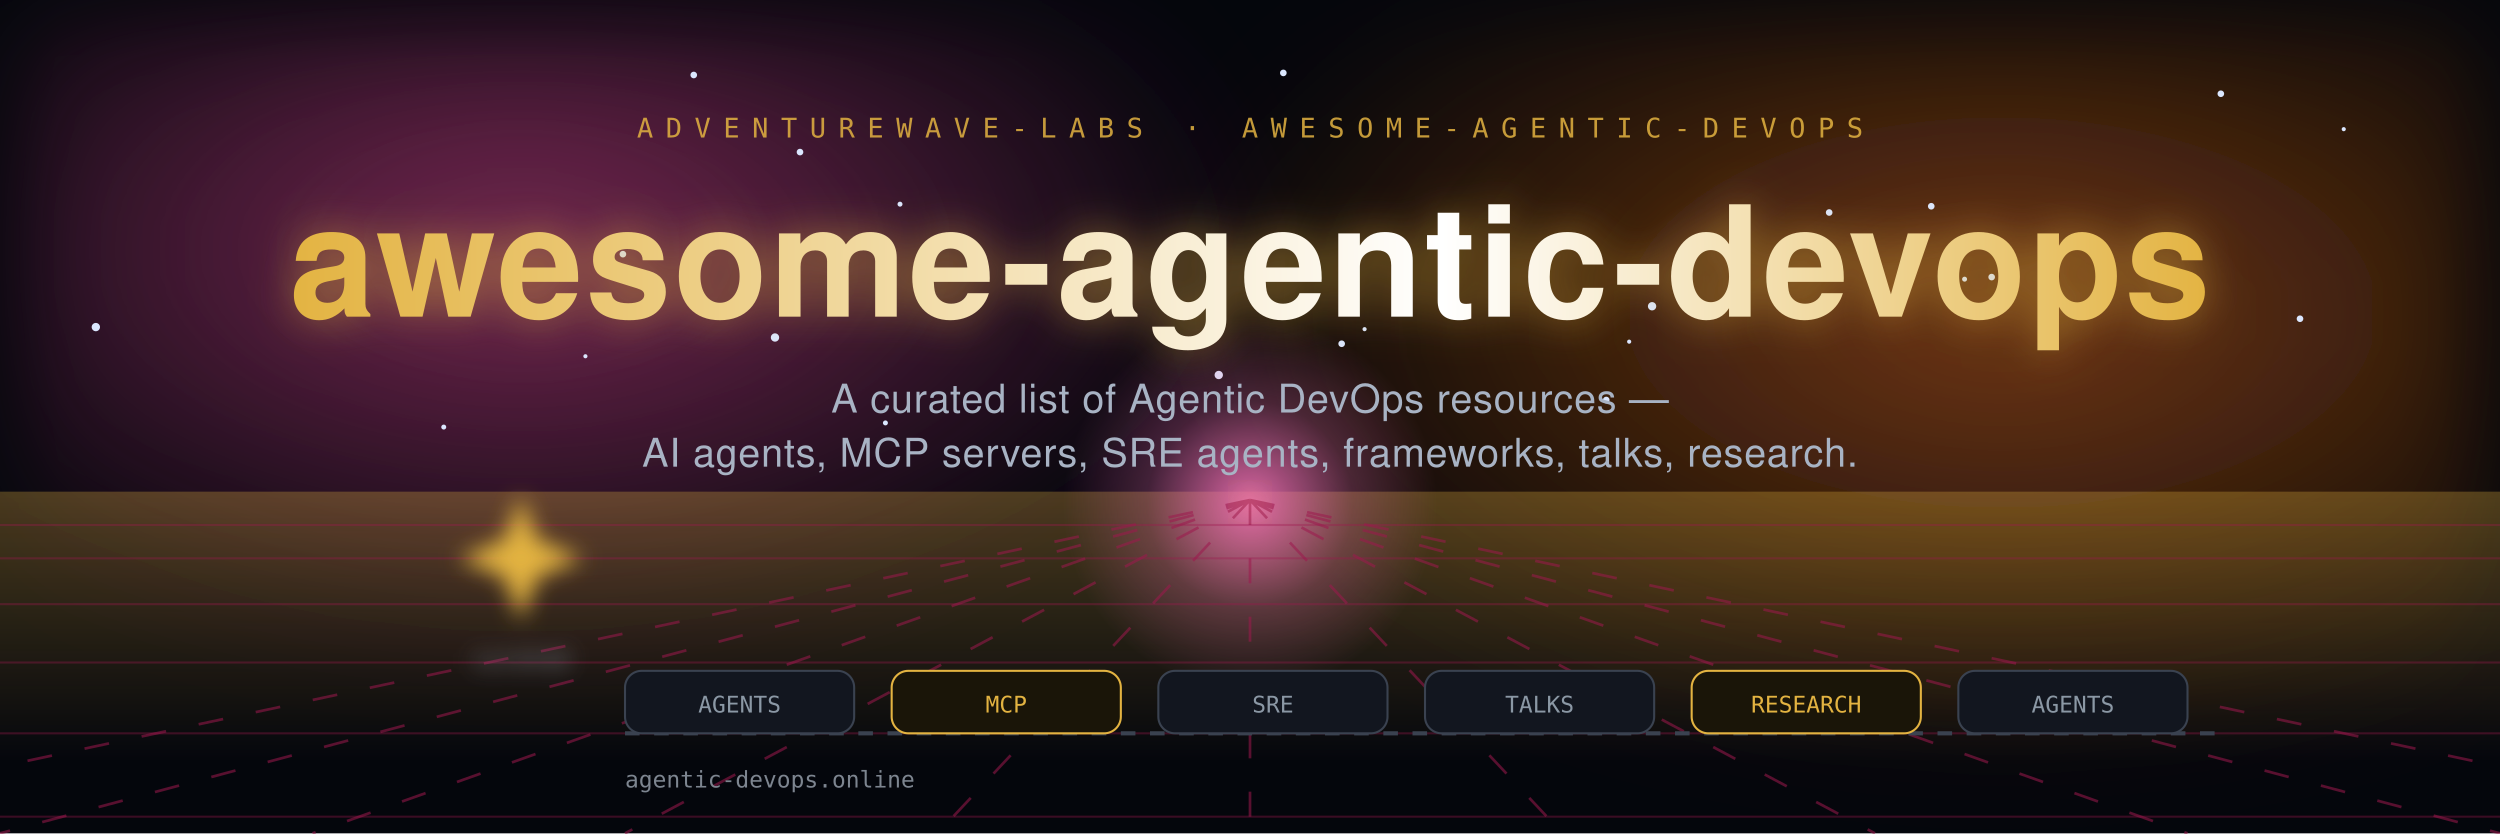
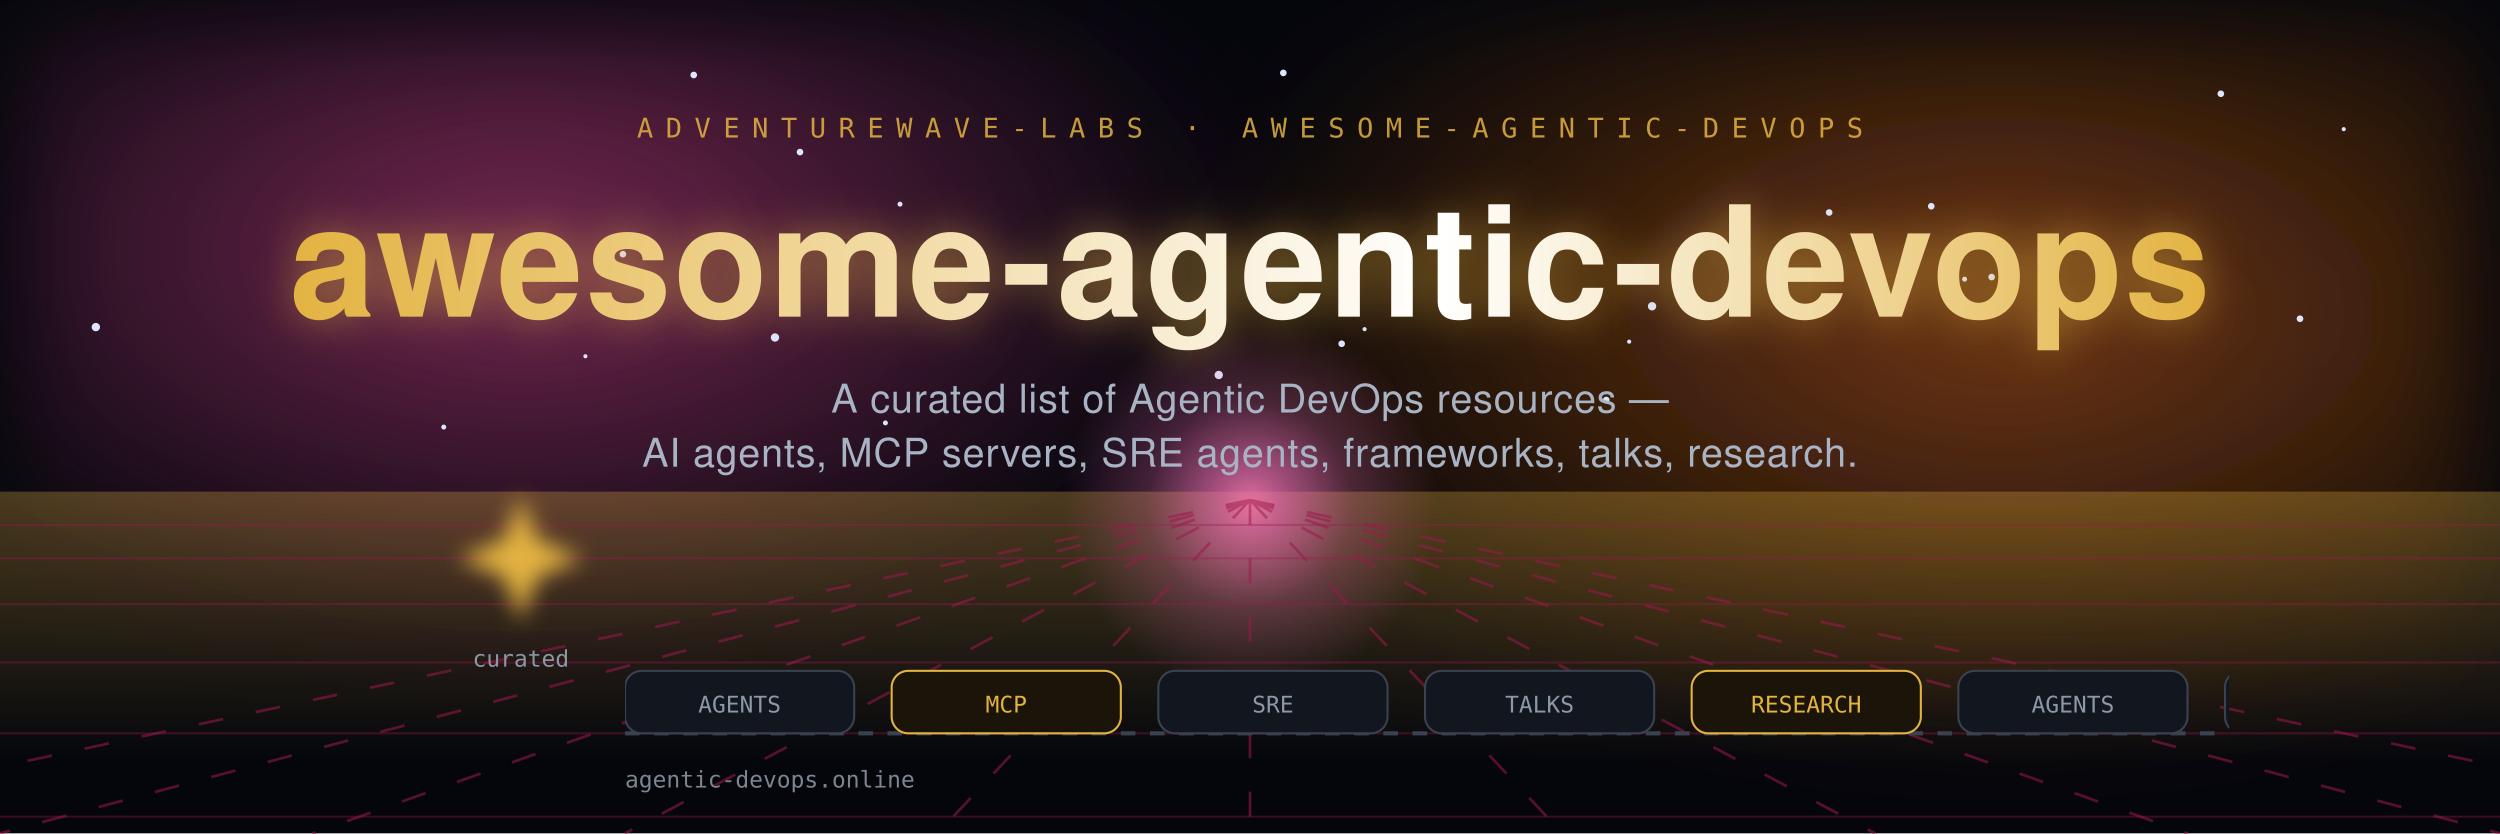
<svg xmlns="http://www.w3.org/2000/svg" width="1200" height="400" viewBox="0 0 1200 400" role="img" aria-label="awesome-agentic-devops: A curated list of Agentic DevOps resources — AI agents, MCP servers, SRE agents, frameworks, talks, research.">
  <defs>
    <radialGradient id="aur1">
      <stop offset="0" stop-color="#ec4899" stop-opacity="0.50" />
      <stop offset="1" stop-color="#ec4899" stop-opacity="0" />
    </radialGradient>
    <radialGradient id="aur2">
      <stop offset="0" stop-color="#f97316" stop-opacity="0.45" />
      <stop offset="1" stop-color="#f97316" stop-opacity="0" />
    </radialGradient>
    <radialGradient id="orb">
      <stop offset="0" stop-color="#f472b6" stop-opacity="0.9" />
      <stop offset="0.55" stop-color="#f472b6" stop-opacity="0.25" />
      <stop offset="1" stop-color="#f472b6" stop-opacity="0" />
    </radialGradient>
    <linearGradient id="tgrad" x1="0" x2="1">
      <stop offset="0" stop-color="#e3b341" />
      <stop offset="0.6" stop-color="#ffffff" />
      <stop offset="1" stop-color="#e3b341" />
    </linearGradient>
    <linearGradient id="beam" x1="0" x2="1">
      <stop offset="0" stop-color="#ffffff" stop-opacity="0" />
      <stop offset="0.5" stop-color="#ffffff" stop-opacity="0.45" />
      <stop offset="1" stop-color="#ffffff" stop-opacity="0" />
    </linearGradient>
    <linearGradient id="hglow" x1="0" x2="0" y1="0" y2="1">
      <stop offset="0" stop-color="#e3b341" stop-opacity="0.30" />
      <stop offset="1" stop-color="#e3b341" stop-opacity="0" />
    </linearGradient>
    <filter id="soft" x="-80%" y="-80%" width="260%" height="260%">
      <feGaussianBlur stdDeviation="30" />
    </filter>
    <filter id="glow" x="-80%" y="-80%" width="260%" height="260%">
      <feGaussianBlur stdDeviation="5" />
    </filter>
    <filter id="glow2" x="-80%" y="-80%" width="260%" height="260%">
      <feGaussianBlur stdDeviation="10" />
    </filter>
  </defs>
  <rect width="1200" height="400" fill="#04060c" />
  <ellipse cx="250" cy="120" rx="360" ry="190" fill="url(#aur1)" filter="url(#soft)">
    <animateTransform attributeName="transform" type="translate" values="0 0; 70 24; -40 12; 0 0" dur="26s" repeatCount="indefinite" />
  </ellipse>
  <ellipse cx="960" cy="150" rx="400" ry="210" fill="url(#aur2)" filter="url(#soft)">
    <animateTransform attributeName="transform" type="translate" values="0 0; -60 18; 34 -12; 0 0" dur="32s" repeatCount="indefinite" />
  </ellipse>
  <g>
    <circle cx="281" cy="171" r="1" fill="#dbe7ff">
      <animate attributeName="opacity" values="0.08;0.85;0.08" dur="3.39s" begin="-0.05s" repeatCount="indefinite" />
    </circle>
    <circle cx="655" cy="158" r="1" fill="#dbe7ff">
      <animate attributeName="opacity" values="0.08;0.85;0.08" dur="2.67s" begin="-3.83s" repeatCount="indefinite" />
    </circle>
    <circle cx="782" cy="164" r="1" fill="#dbe7ff">
      <animate attributeName="opacity" values="0.08;0.85;0.08" dur="3.80s" begin="-2.10s" repeatCount="indefinite" />
    </circle>
    <circle cx="616" cy="35" r="1.6" fill="#dbe7ff">
      <animate attributeName="opacity" values="0.08;0.85;0.08" dur="2.32s" begin="-2.61s" repeatCount="indefinite" />
    </circle>
    <circle cx="455" cy="151" r="1.6" fill="#dbe7ff">
      <animate attributeName="opacity" values="0.08;0.85;0.08" dur="3.07s" begin="-0.60s" repeatCount="indefinite" />
    </circle>
    <circle cx="1125" cy="62" r="1" fill="#dbe7ff">
      <animate attributeName="opacity" values="0.08;0.85;0.08" dur="4.48s" begin="-1.72s" repeatCount="indefinite" />
    </circle>
    <circle cx="793" cy="147" r="2" fill="#dbe7ff">
      <animate attributeName="opacity" values="0.08;0.85;0.08" dur="3.71s" begin="-0.64s" repeatCount="indefinite" />
    </circle>
    <circle cx="299" cy="122" r="1.6" fill="#dbe7ff">
      <animate attributeName="opacity" values="0.08;0.85;0.08" dur="2.36s" begin="-4.54s" repeatCount="indefinite" />
    </circle>
    <circle cx="1066" cy="45" r="1.6" fill="#dbe7ff">
      <animate attributeName="opacity" values="0.08;0.85;0.08" dur="2.57s" begin="-2.35s" repeatCount="indefinite" />
    </circle>
    <circle cx="771" cy="192" r="1.6" fill="#dbe7ff">
      <animate attributeName="opacity" values="0.08;0.85;0.08" dur="3.25s" begin="-1.34s" repeatCount="indefinite" />
    </circle>
    <circle cx="333" cy="36" r="1.6" fill="#dbe7ff">
      <animate attributeName="opacity" values="0.08;0.85;0.08" dur="4.26s" begin="-4.57s" repeatCount="indefinite" />
    </circle>
    <circle cx="956" cy="133" r="1.6" fill="#dbe7ff">
      <animate attributeName="opacity" values="0.08;0.85;0.08" dur="3.13s" begin="-0.93s" repeatCount="indefinite" />
    </circle>
    <circle cx="878" cy="102" r="1.6" fill="#dbe7ff">
      <animate attributeName="opacity" values="0.08;0.85;0.08" dur="2.62s" begin="-2.58s" repeatCount="indefinite" />
    </circle>
    <circle cx="372" cy="162" r="2" fill="#dbe7ff">
      <animate attributeName="opacity" values="0.08;0.85;0.08" dur="3.32s" begin="-0.24s" repeatCount="indefinite" />
    </circle>
    <circle cx="927" cy="99" r="1.6" fill="#dbe7ff">
      <animate attributeName="opacity" values="0.08;0.85;0.08" dur="3.41s" begin="-4.56s" repeatCount="indefinite" />
    </circle>
    <circle cx="425" cy="203" r="1.2" fill="#dbe7ff">
      <animate attributeName="opacity" values="0.08;0.85;0.08" dur="3.74s" begin="-0.51s" repeatCount="indefinite" />
    </circle>
    <circle cx="213" cy="205" r="1.2" fill="#dbe7ff">
      <animate attributeName="opacity" values="0.08;0.85;0.08" dur="3.50s" begin="-1.33s" repeatCount="indefinite" />
    </circle>
    <circle cx="644" cy="165" r="1.6" fill="#dbe7ff">
      <animate attributeName="opacity" values="0.08;0.85;0.08" dur="2.69s" begin="-0.27s" repeatCount="indefinite" />
    </circle>
    <circle cx="46" cy="157" r="2" fill="#dbe7ff">
      <animate attributeName="opacity" values="0.08;0.85;0.08" dur="3.89s" begin="-4.27s" repeatCount="indefinite" />
    </circle>
    <circle cx="154" cy="134" r="1.6" fill="#dbe7ff">
      <animate attributeName="opacity" values="0.08;0.85;0.08" dur="4.14s" begin="-1.01s" repeatCount="indefinite" />
    </circle>
    <circle cx="585" cy="180" r="2" fill="#dbe7ff">
      <animate attributeName="opacity" values="0.08;0.85;0.08" dur="3.49s" begin="-2.53s" repeatCount="indefinite" />
    </circle>
    <circle cx="432" cy="98" r="1.2" fill="#dbe7ff">
      <animate attributeName="opacity" values="0.08;0.85;0.08" dur="2.85s" begin="-1.67s" repeatCount="indefinite" />
    </circle>
    <circle cx="531" cy="129" r="1.2" fill="#dbe7ff">
      <animate attributeName="opacity" values="0.08;0.85;0.08" dur="4.25s" begin="-0.36s" repeatCount="indefinite" />
    </circle>
    <circle cx="943" cy="134" r="1.2" fill="#dbe7ff">
      <animate attributeName="opacity" values="0.08;0.85;0.08" dur="2.80s" begin="-3.45s" repeatCount="indefinite" />
    </circle>
    <circle cx="384" cy="73" r="1.6" fill="#dbe7ff">
      <animate attributeName="opacity" values="0.08;0.85;0.08" dur="3.81s" begin="-4.16s" repeatCount="indefinite" />
    </circle>
    <circle cx="1104" cy="153" r="1.6" fill="#dbe7ff">
      <animate attributeName="opacity" values="0.08;0.85;0.08" dur="4.01s" begin="-0.43s" repeatCount="indefinite" />
    </circle>
  </g>
  <rect x="0" y="236" width="1200" height="130" fill="url(#hglow)">
    <animate attributeName="opacity" values="0.45;0.9;0.45" dur="7s" repeatCount="indefinite" />
  </rect>
  <circle cx="600" cy="242" r="90" fill="url(#orb)">
    <animate attributeName="r" values="78;110;78" dur="6s" repeatCount="indefinite" />
  </circle>
  <path d="M600 240 L-150 400 M600 240 L0 400 M600 240 L150 400 M600 240 L300 400 M600 240 L450 400 M600 240 L600 400 M600 240 L750 400 M600 240 L900 400 M600 240 L1050 400 M600 240 L1200 400 M600 240 L1350 400" stroke="#9d174d" stroke-width="1.3" opacity="0.55" fill="none" stroke-dasharray="12 16">
    <animate attributeName="stroke-dashoffset" values="0;-56" dur="0.9s" repeatCount="indefinite" />
  </path>
  <path d="M0 252 H1200 M0 268 H1200 M0 290 H1200 M0 318 H1200 M0 352 H1200 M0 392 H1200" stroke="#9d174d" stroke-width="1" opacity="0.35" fill="none" />
  <circle cx="600" cy="241" r="4" fill="#e3b341" filter="url(#glow2)">
    <animate attributeName="opacity" values="0.6;1;0.6" dur="2.6s" repeatCount="indefinite" />
  </circle>
  <rect x="-260" y="-90" width="170" height="580" fill="url(#beam)" opacity="0.10" filter="url(#soft)" transform="rotate(14)">
    <animateTransform attributeName="transform" type="translate" additive="sum" values="-350 0;1750 0" dur="7s" repeatCount="indefinite" />
  </rect>
  <rect x="-260" y="-90" width="170" height="580" fill="url(#beam)" opacity="0.07" filter="url(#soft)" transform="rotate(14)">
    <animateTransform attributeName="transform" type="translate" additive="sum" values="-350 0;1750 0" dur="7s" begin="-3.4s" repeatCount="indefinite" />
  </rect>
  <text x="600" y="66" text-anchor="middle" font-family="ui-monospace,Menlo,Consolas,monospace" font-size="13" letter-spacing="6" fill="#e3b341" opacity="0.85">ADVENTUREWAVE-LABS · AWESOME-AGENTIC-DEVOPS</text>
  <text x="600" y="152" text-anchor="middle" font-family="-apple-system,Segoe UI,Helvetica,Arial,sans-serif" font-size="74" font-weight="800" letter-spacing="1" fill="#e3b341" opacity="0.55" filter="url(#glow2)">awesome-agentic-devops</text>
  <text x="600" y="152" text-anchor="middle" font-family="-apple-system,Segoe UI,Helvetica,Arial,sans-serif" font-size="74" font-weight="800" letter-spacing="1" fill="url(#tgrad)">awesome-agentic-devops</text>
  <text x="600" y="198" text-anchor="middle" font-family="-apple-system,Segoe UI,Helvetica,Arial,sans-serif" font-size="19" letter-spacing="0.4" fill="#a8b3c4">A curated list of Agentic DevOps resources —</text>
  <text x="600" y="224" text-anchor="middle" font-family="-apple-system,Segoe UI,Helvetica,Arial,sans-serif" font-size="19" letter-spacing="0.4" fill="#a8b3c4">AI agents, MCP servers, SRE agents, frameworks, talks, research.</text>
  <g transform="translate(600,308)">
-     <g transform="translate(-350,-40)" fill="#e3b341" filter="url(#glow)">
-       <path d="M0 -30 L8 -9 L30 0 L8 9 L0 30 L-8 9 L-30 0 L-8 -9 Z">
+     <g transform="translate(-350,-40)">
+       <path d="M0 -30 L8 -9 L30 0 L8 9 L0 30 L-8 9 L-30 0 L-8 -9 Z" fill="#e3b341" filter="url(#glow)">
        <animateTransform attributeName="transform" type="rotate" values="0;360" dur="14s" repeatCount="indefinite" />
        <animate attributeName="opacity" values="1;0.6;1" dur="2.6s" repeatCount="indefinite" />
      </path>
-       <text y="52" font-family="ui-monospace,Menlo,Consolas,monospace" font-size="11" fill="#8b98a5" text-anchor="middle" stroke="none" filter="none">curated</text>
+       <text y="52" font-family="ui-monospace,Menlo,Consolas,monospace" font-size="11" fill="#8b98a5" text-anchor="middle">curated</text>
    </g>
    <line x1="-300" y1="44" x2="470" y2="44" stroke="#3a4250" stroke-width="2" stroke-dasharray="7 7">
      <animate attributeName="stroke-dashoffset" values="0;-28" dur="1s" repeatCount="indefinite" />
    </line>
-     <g>
+     <defs>
+       <clipPath id="cardsclip">
+         <rect x="-300" y="4" width="770" height="48" />
+       </clipPath>
+     </defs>
+     <g clip-path="url(#cardsclip)">
      <g>
-         <animateTransform attributeName="transform" type="translate" values="0 0;-768 0" dur="9s" repeatCount="indefinite" />
+         <animateTransform attributeName="transform" type="translate" values="0 0;-256 0" dur="9s" repeatCount="indefinite" />
        <g transform="translate(-300,0)">
          <rect x="0" y="14" width="110" height="30" rx="8" fill="#12161f" stroke="#3a4250" />
          <text x="55" y="34" font-family="ui-monospace,Menlo,monospace" font-size="11" fill="#8b98a5" text-anchor="middle">AGENTS</text>
        </g>
        <g transform="translate(-172,0)">
          <rect x="0" y="14" width="110" height="30" rx="8" fill="#1a1508" stroke="#e3b341" />
          <text x="55" y="34" font-family="ui-monospace,Menlo,monospace" font-size="11" fill="#e3b341" text-anchor="middle">MCP</text>
        </g>
        <g transform="translate(-44,0)">
          <rect x="0" y="14" width="110" height="30" rx="8" fill="#12161f" stroke="#3a4250" />
          <text x="55" y="34" font-family="ui-monospace,Menlo,monospace" font-size="11" fill="#8b98a5" text-anchor="middle">SRE</text>
        </g>
        <g transform="translate(84,0)">
          <rect x="0" y="14" width="110" height="30" rx="8" fill="#12161f" stroke="#3a4250" />
          <text x="55" y="34" font-family="ui-monospace,Menlo,monospace" font-size="11" fill="#8b98a5" text-anchor="middle">TALKS</text>
        </g>
        <g transform="translate(212,0)">
          <rect x="0" y="14" width="110" height="30" rx="8" fill="#1a1508" stroke="#e3b341" />
          <text x="55" y="34" font-family="ui-monospace,Menlo,monospace" font-size="11" fill="#e3b341" text-anchor="middle">RESEARCH</text>
        </g>
        <g transform="translate(340,0)">
          <rect x="0" y="14" width="110" height="30" rx="8" fill="#12161f" stroke="#3a4250" />
          <text x="55" y="34" font-family="ui-monospace,Menlo,monospace" font-size="11" fill="#8b98a5" text-anchor="middle">AGENTS</text>
+         </g>
+         <g transform="translate(468,0)">
+           <rect x="0" y="14" width="110" height="30" rx="8" fill="#12161f" stroke="#3a4250" />
+           <text x="55" y="34" font-family="ui-monospace,Menlo,monospace" font-size="11" fill="#8b98a5" text-anchor="middle">MCP</text>
+         </g>
+         <g transform="translate(596,0)">
+           <rect x="0" y="14" width="110" height="30" rx="8" fill="#1a1508" stroke="#e3b341" />
+           <text x="55" y="34" font-family="ui-monospace,Menlo,monospace" font-size="11" fill="#e3b341" text-anchor="middle">SRE</text>
+         </g>
+         <g transform="translate(724,0)">
+           <rect x="0" y="14" width="110" height="30" rx="8" fill="#12161f" stroke="#3a4250" />
+           <text x="55" y="34" font-family="ui-monospace,Menlo,monospace" font-size="11" fill="#8b98a5" text-anchor="middle">TALKS</text>
        </g>
      </g>
    </g>
    <text x="-300" y="70" font-family="ui-monospace,Menlo,Consolas,monospace" font-size="11" fill="#7d8590">agentic-devops.online</text>
  </g>
</svg>
